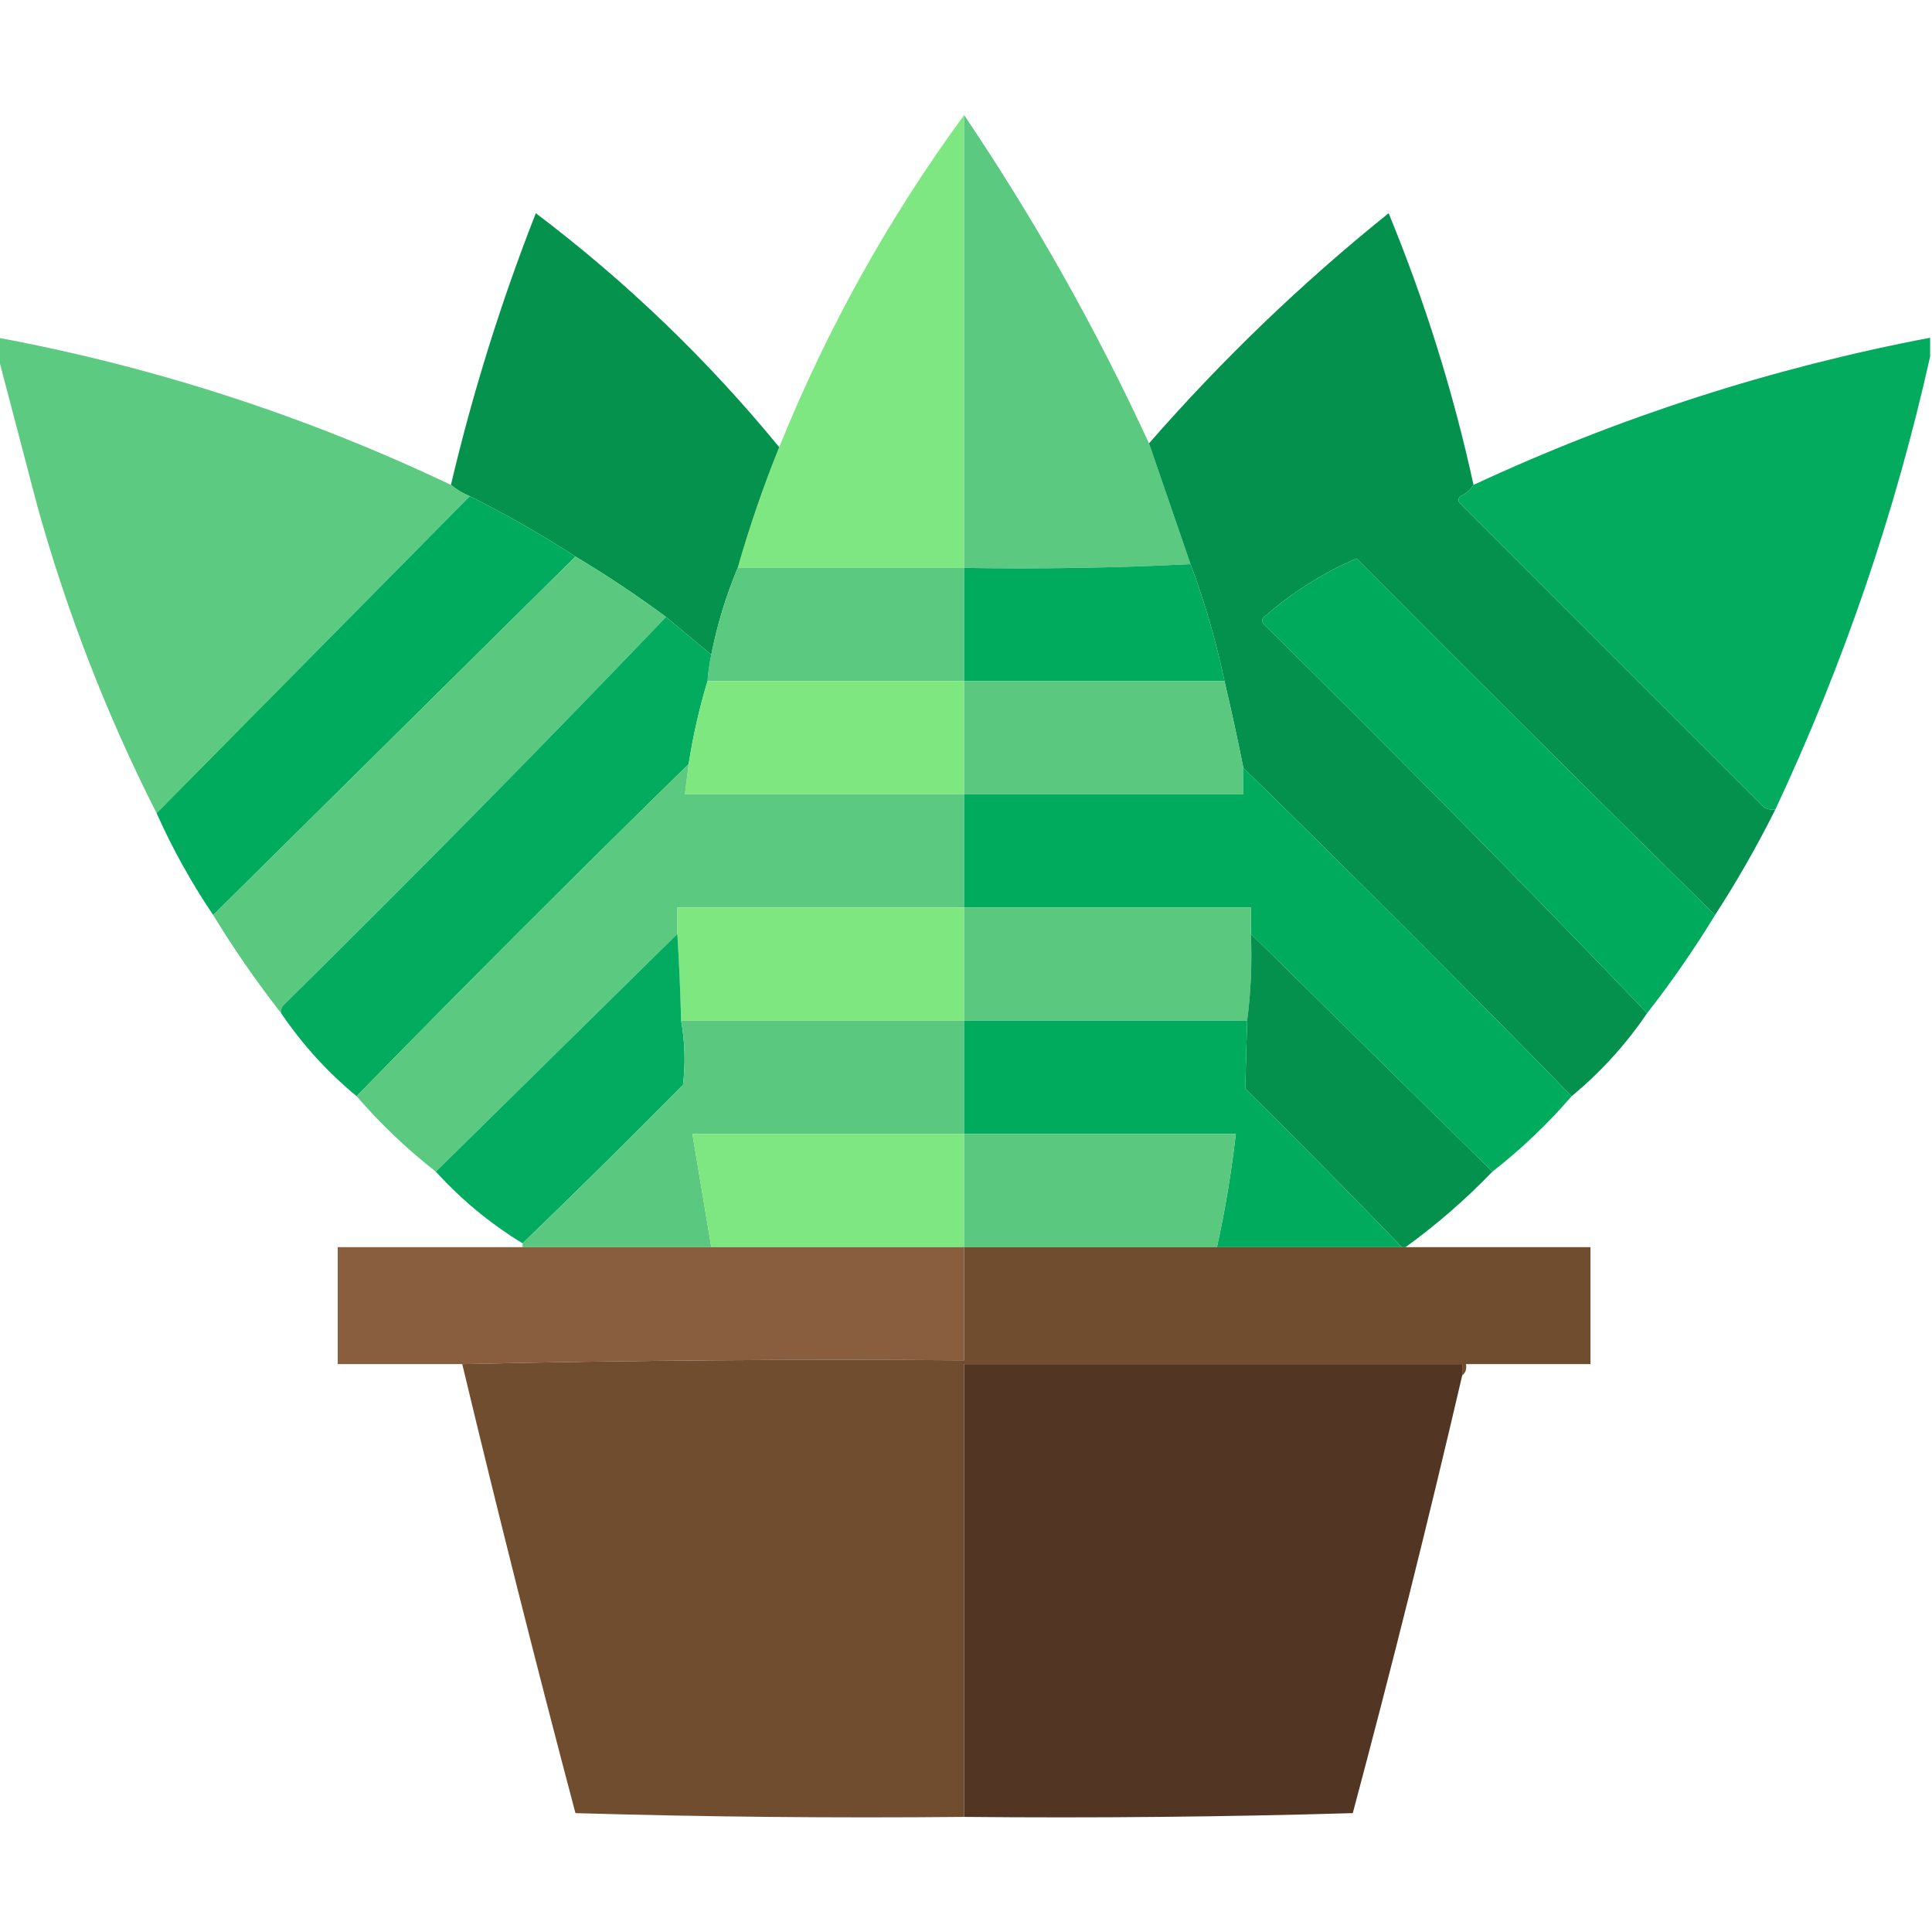
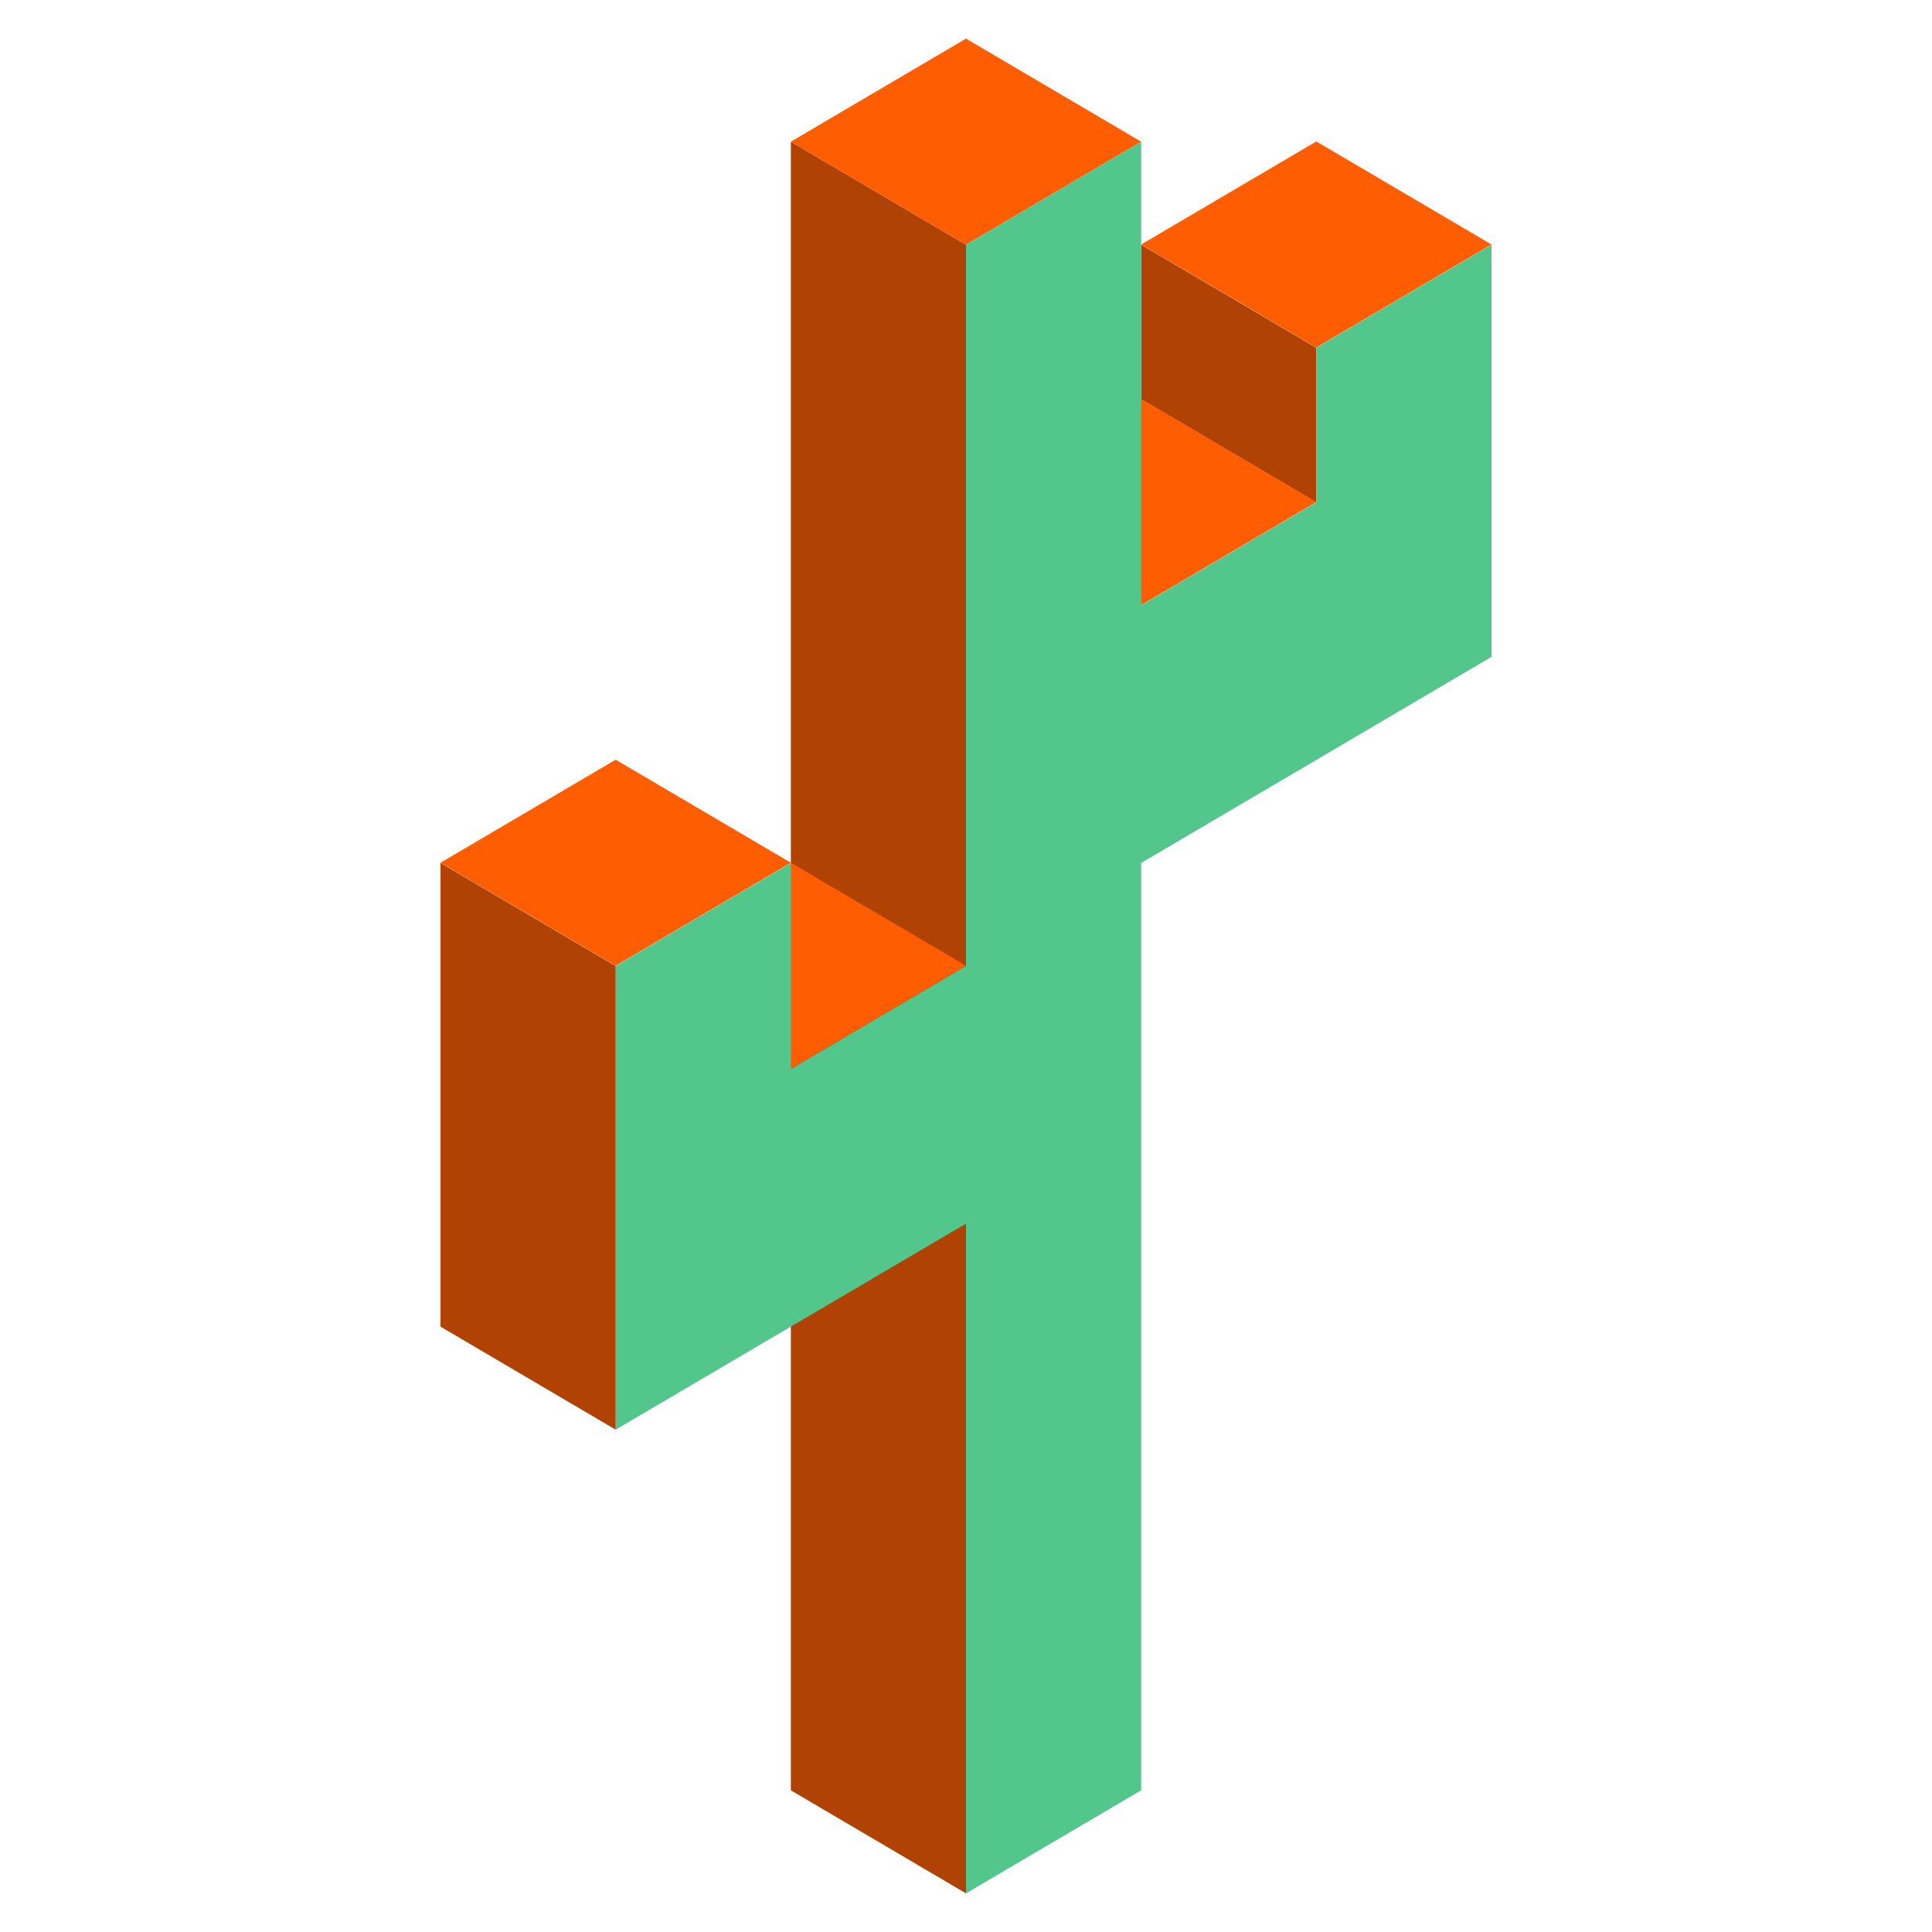
- <svg xmlns="http://www.w3.org/2000/svg" version="1.1" width="512px" height="512px" style="shape-rendering:geometricPrecision; text-rendering:geometricPrecision; image-rendering:optimizeQuality; fill-rule:evenodd; clip-rule:evenodd">
-   <g>
-     <path style="opacity:0.993" fill="#7ee781" d="M 255.5,30.5 C 255.5,70.5 255.5,110.5 255.5,150.5C 235.5,150.5 215.5,150.5 195.5,150.5C 198.601,139.632 202.268,128.966 206.5,118.5C 219.259,86.964 235.592,57.631 255.5,30.5 Z" />
-   </g>
-   <g>
-     <path style="opacity:1" fill="#5bc97f" d="M 255.5,30.5 C 274.127,58.074 290.46,87.074 304.5,117.5C 308.163,128.155 311.83,138.822 315.5,149.5C 295.674,150.497 275.674,150.83 255.5,150.5C 255.5,110.5 255.5,70.5 255.5,30.5 Z" />
-   </g>
-   <g>
-     <path style="opacity:0.99" fill="#02914c" d="M 206.5,118.5 C 202.268,128.966 198.601,139.632 195.5,150.5C 192.408,157.853 190.074,165.52 188.5,173.5C 184.5,170.167 180.5,166.833 176.5,163.5C 168.772,157.774 160.772,152.441 152.5,147.5C 143.528,141.676 134.194,136.343 124.5,131.5C 122.668,130.752 121.001,129.752 119.5,128.5C 125.281,103.987 132.781,79.987 142,56.5C 165.956,74.623 187.456,95.289 206.5,118.5 Z" />
-   </g>
-   <g>
-     <path style="opacity:0.994" fill="#02914c" d="M 390.5,128.5 C 389.685,129.837 388.518,130.837 387,131.5C 386.333,132.167 386.333,132.833 387,133.5C 413.833,160.333 440.667,187.167 467.5,214C 468.448,214.483 469.448,214.649 470.5,214.5C 465.657,224.194 460.324,233.528 454.5,242.5C 422.701,211.201 391.035,179.701 359.5,148C 350.649,151.804 342.483,156.971 335,163.5C 334.333,164.167 334.333,164.833 335,165.5C 369.418,199.417 403.252,233.75 436.5,268.5C 430.913,276.757 424.246,284.09 416.5,290.5C 387.833,261.167 358.833,232.167 329.5,203.5C 327.965,195.829 326.299,188.162 324.5,180.5C 322.257,169.846 319.257,159.513 315.5,149.5C 311.83,138.822 308.163,128.155 304.5,117.5C 323.871,95.295 345.038,74.962 368,56.5C 377.617,79.85 385.117,103.85 390.5,128.5 Z" />
-   </g>
-   <g>
-     <path style="opacity:0.988" fill="#5ac97f" d="M -0.5,89.5 C 41.23,97.299 81.23,110.299 119.5,128.5C 121.001,129.752 122.668,130.752 124.5,131.5C 96.833,159.5 69.167,187.5 41.5,215.5C 28.377,189.651 17.877,162.651 10,134.5C 6.471,121.045 2.971,107.712 -0.5,94.5C -0.5,92.833 -0.5,91.167 -0.5,89.5 Z" />
-   </g>
-   <g>
-     <path style="opacity:0.99" fill="#00aa5d" d="M 511.5,89.5 C 511.5,91.167 511.5,92.833 511.5,94.5C 502.24,135.945 488.574,175.945 470.5,214.5C 469.448,214.649 468.448,214.483 467.5,214C 440.667,187.167 413.833,160.333 387,133.5C 386.333,132.833 386.333,132.167 387,131.5C 388.518,130.837 389.685,129.837 390.5,128.5C 429.187,110.493 469.521,97.493 511.5,89.5 Z" />
-   </g>
-   <g>
-     <path style="opacity:0.997" fill="#01ab5e" d="M 124.5,131.5 C 134.194,136.343 143.528,141.676 152.5,147.5C 120.5,179.167 88.5,210.833 56.5,242.5C 50.743,233.991 45.743,224.991 41.5,215.5C 69.167,187.5 96.833,159.5 124.5,131.5 Z" />
-   </g>
-   <g>
-     <path style="opacity:0.998" fill="#5ac87f" d="M 152.5,147.5 C 160.772,152.441 168.772,157.774 176.5,163.5C 143.252,198.25 109.418,232.583 75,266.5C 74.536,267.094 74.369,267.761 74.5,268.5C 68.019,260.219 62.019,251.552 56.5,242.5C 88.5,210.833 120.5,179.167 152.5,147.5 Z" />
-   </g>
-   <g>
-     <path style="opacity:0.998" fill="#00aa5d" d="M 454.5,242.5 C 448.981,251.552 442.981,260.219 436.5,268.5C 403.252,233.75 369.418,199.417 335,165.5C 334.333,164.833 334.333,164.167 335,163.5C 342.483,156.971 350.649,151.804 359.5,148C 391.035,179.701 422.701,211.201 454.5,242.5 Z" />
-   </g>
-   <g>
-     <path style="opacity:1" fill="#5bc97f" d="M 195.5,150.5 C 215.5,150.5 235.5,150.5 255.5,150.5C 255.5,160.5 255.5,170.5 255.5,180.5C 232.833,180.5 210.167,180.5 187.5,180.5C 187.674,178.139 188.007,175.806 188.5,173.5C 190.074,165.52 192.408,157.853 195.5,150.5 Z" />
-   </g>
-   <g>
-     <path style="opacity:1" fill="#01ab5e" d="M 315.5,149.5 C 319.257,159.513 322.257,169.846 324.5,180.5C 301.5,180.5 278.5,180.5 255.5,180.5C 255.5,170.5 255.5,160.5 255.5,150.5C 275.674,150.83 295.674,150.497 315.5,149.5 Z" />
-   </g>
-   <g>
-     <path style="opacity:0.998" fill="#02ab5e" d="M 176.5,163.5 C 180.5,166.833 184.5,170.167 188.5,173.5C 188.007,175.806 187.674,178.139 187.5,180.5C 185.342,187.611 183.675,194.944 182.5,202.5C 152.833,231.5 123.5,260.833 94.5,290.5C 86.754,284.09 80.087,276.757 74.5,268.5C 74.369,267.761 74.536,267.094 75,266.5C 109.418,232.583 143.252,198.25 176.5,163.5 Z" />
-   </g>
-   <g>
-     <path style="opacity:1" fill="#7ee780" d="M 187.5,180.5 C 210.167,180.5 232.833,180.5 255.5,180.5C 255.5,190.5 255.5,200.5 255.5,210.5C 230.833,210.5 206.167,210.5 181.5,210.5C 181.833,207.833 182.167,205.167 182.5,202.5C 183.675,194.944 185.342,187.611 187.5,180.5 Z" />
-   </g>
-   <g>
-     <path style="opacity:1" fill="#5ac87f" d="M 255.5,180.5 C 278.5,180.5 301.5,180.5 324.5,180.5C 326.299,188.162 327.965,195.829 329.5,203.5C 329.5,205.833 329.5,208.167 329.5,210.5C 304.833,210.5 280.167,210.5 255.5,210.5C 255.5,200.5 255.5,190.5 255.5,180.5 Z" />
-   </g>
-   <g>
-     <path style="opacity:0.998" fill="#5bc97f" d="M 182.5,202.5 C 182.167,205.167 181.833,207.833 181.5,210.5C 206.167,210.5 230.833,210.5 255.5,210.5C 255.5,220.5 255.5,230.5 255.5,240.5C 230.167,240.5 204.833,240.5 179.5,240.5C 179.5,242.833 179.5,245.167 179.5,247.5C 158.167,268.5 136.833,289.5 115.5,310.5C 107.868,304.536 100.868,297.869 94.5,290.5C 123.5,260.833 152.833,231.5 182.5,202.5 Z" />
-   </g>
-   <g>
-     <path style="opacity:0.998" fill="#00ab5e" d="M 329.5,203.5 C 358.833,232.167 387.833,261.167 416.5,290.5C 410.132,297.869 403.132,304.536 395.5,310.5C 374.167,289.5 352.833,268.5 331.5,247.5C 331.5,245.167 331.5,242.833 331.5,240.5C 306.167,240.5 280.833,240.5 255.5,240.5C 255.5,230.5 255.5,220.5 255.5,210.5C 280.167,210.5 304.833,210.5 329.5,210.5C 329.5,208.167 329.5,205.833 329.5,203.5 Z" />
-   </g>
-   <g>
-     <path style="opacity:1" fill="#7ee780" d="M 255.5,240.5 C 255.5,250.5 255.5,260.5 255.5,270.5C 230.5,270.5 205.5,270.5 180.5,270.5C 180.32,262.825 179.986,255.158 179.5,247.5C 179.5,245.167 179.5,242.833 179.5,240.5C 204.833,240.5 230.167,240.5 255.5,240.5 Z" />
-   </g>
-   <g>
-     <path style="opacity:1" fill="#5ac87f" d="M 255.5,240.5 C 280.833,240.5 306.167,240.5 331.5,240.5C 331.5,242.833 331.5,245.167 331.5,247.5C 331.825,255.352 331.492,263.018 330.5,270.5C 305.5,270.5 280.5,270.5 255.5,270.5C 255.5,260.5 255.5,250.5 255.5,240.5 Z" />
-   </g>
-   <g>
-     <path style="opacity:0.996" fill="#01ab5e" d="M 179.5,247.5 C 179.986,255.158 180.32,262.825 180.5,270.5C 181.521,276.13 181.687,281.796 181,287.5C 166.965,301.702 152.799,315.702 138.5,329.5C 129.954,324.292 122.287,317.959 115.5,310.5C 136.833,289.5 158.167,268.5 179.5,247.5 Z" />
-   </g>
-   <g>
-     <path style="opacity:0.996" fill="#02914c" d="M 331.5,247.5 C 352.833,268.5 374.167,289.5 395.5,310.5C 388.394,317.875 380.728,324.541 372.5,330.5C 372.167,330.5 371.833,330.5 371.5,330.5C 357.869,316.368 344.035,302.368 330,288.5C 330.163,282.527 330.33,276.527 330.5,270.5C 331.492,263.018 331.825,255.352 331.5,247.5 Z" />
-   </g>
-   <g>
-     <path style="opacity:1" fill="#5ac97f" d="M 180.5,270.5 C 205.5,270.5 230.5,270.5 255.5,270.5C 255.5,280.5 255.5,290.5 255.5,300.5C 231.5,300.5 207.5,300.5 183.5,300.5C 185.167,310.501 186.834,320.501 188.5,330.5C 171.833,330.5 155.167,330.5 138.5,330.5C 138.5,330.167 138.5,329.833 138.5,329.5C 152.799,315.702 166.965,301.702 181,287.5C 181.687,281.796 181.521,276.13 180.5,270.5 Z" />
-   </g>
-   <g>
-     <path style="opacity:1" fill="#01ab5e" d="M 255.5,270.5 C 280.5,270.5 305.5,270.5 330.5,270.5C 330.33,276.527 330.163,282.527 330,288.5C 344.035,302.368 357.869,316.368 371.5,330.5C 355.167,330.5 338.833,330.5 322.5,330.5C 324.681,320.595 326.347,310.595 327.5,300.5C 303.5,300.5 279.5,300.5 255.5,300.5C 255.5,290.5 255.5,280.5 255.5,270.5 Z" />
-   </g>
-   <g>
-     <path style="opacity:1" fill="#7ee781" d="M 255.5,300.5 C 255.5,310.5 255.5,320.5 255.5,330.5C 233.167,330.5 210.833,330.5 188.5,330.5C 186.834,320.501 185.167,310.501 183.5,300.5C 207.5,300.5 231.5,300.5 255.5,300.5 Z" />
-   </g>
-   <g>
-     <path style="opacity:1" fill="#5ac87f" d="M 255.5,300.5 C 279.5,300.5 303.5,300.5 327.5,300.5C 326.347,310.595 324.681,320.595 322.5,330.5C 300.167,330.5 277.833,330.5 255.5,330.5C 255.5,320.5 255.5,310.5 255.5,300.5 Z" />
-   </g>
-   <g>
-     <path style="opacity:0.992" fill="#885d3c" d="M 138.5,330.5 C 155.167,330.5 171.833,330.5 188.5,330.5C 210.833,330.5 233.167,330.5 255.5,330.5C 255.5,340.5 255.5,350.5 255.5,360.5C 210.997,360.168 166.664,360.501 122.5,361.5C 111.5,361.5 100.5,361.5 89.5,361.5C 89.5,351.167 89.5,340.833 89.5,330.5C 105.833,330.5 122.167,330.5 138.5,330.5 Z" />
-   </g>
-   <g>
-     <path style="opacity:0.993" fill="#704c2f" d="M 255.5,330.5 C 277.833,330.5 300.167,330.5 322.5,330.5C 338.833,330.5 355.167,330.5 371.5,330.5C 371.833,330.5 372.167,330.5 372.5,330.5C 388.833,330.5 405.167,330.5 421.5,330.5C 421.5,340.833 421.5,351.167 421.5,361.5C 410.5,361.5 399.5,361.5 388.5,361.5C 388.737,362.791 388.404,363.791 387.5,364.5C 387.5,363.5 387.5,362.5 387.5,361.5C 343.5,361.5 299.5,361.5 255.5,361.5C 255.5,401.5 255.5,441.5 255.5,481.5C 221.16,481.833 186.827,481.5 152.5,480.5C 142.028,440.947 132.028,401.28 122.5,361.5C 166.664,360.501 210.997,360.168 255.5,360.5C 255.5,350.5 255.5,340.5 255.5,330.5 Z" />
-   </g>
-   <g>
-     <path style="opacity:1" fill="#523522" d="M 387.5,364.5 C 378.463,403.316 368.796,441.983 358.5,480.5C 324.173,481.5 289.84,481.833 255.5,481.5C 255.5,441.5 255.5,401.5 255.5,361.5C 299.5,361.5 343.5,361.5 387.5,361.5C 387.5,362.5 387.5,363.5 387.5,364.5 Z" />
-   </g>
+ <svg xmlns="http://www.w3.org/2000/svg" fill="none" viewBox="0 0 500 500">
+   <path fill="#B04304" d="M295.334 103.333v-40L340.667 90v40l-45.333-26.667ZM250.001 63.333l-45.334-26.666v426.666L250.001 490V63.333Z" />
+   <path fill="#FF5D01" d="m250.001 129.944 45.333-26.667 45.333 26.667-45.333 26.667-45.333-26.667ZM204.667 36.667 250.001 10l45.333 26.667-45.333 26.666-45.334-26.666ZM295.334 63.277l45.333-26.666L386 63.277l-45.333 26.667-45.333-26.667ZM114 223.277l45.333-26.667 45.334 26.667-45.334 26.667L114 223.277ZM250 249.944l-45.333-26.667v53.333L250 249.944Z" />
+   <path fill="#53C68C" d="m250 63.333 45.333-26.666v120L340.667 130V90L386 63.333V170l-90.667 53.333v240L250 490V316.667L159.333 370V250l45.334-26.667v53.334L250 250V63.333Z" />
+   <path fill="#B04304" d="M159.333 250 114 223.334v120L159.333 370V250Z" />
</svg>
